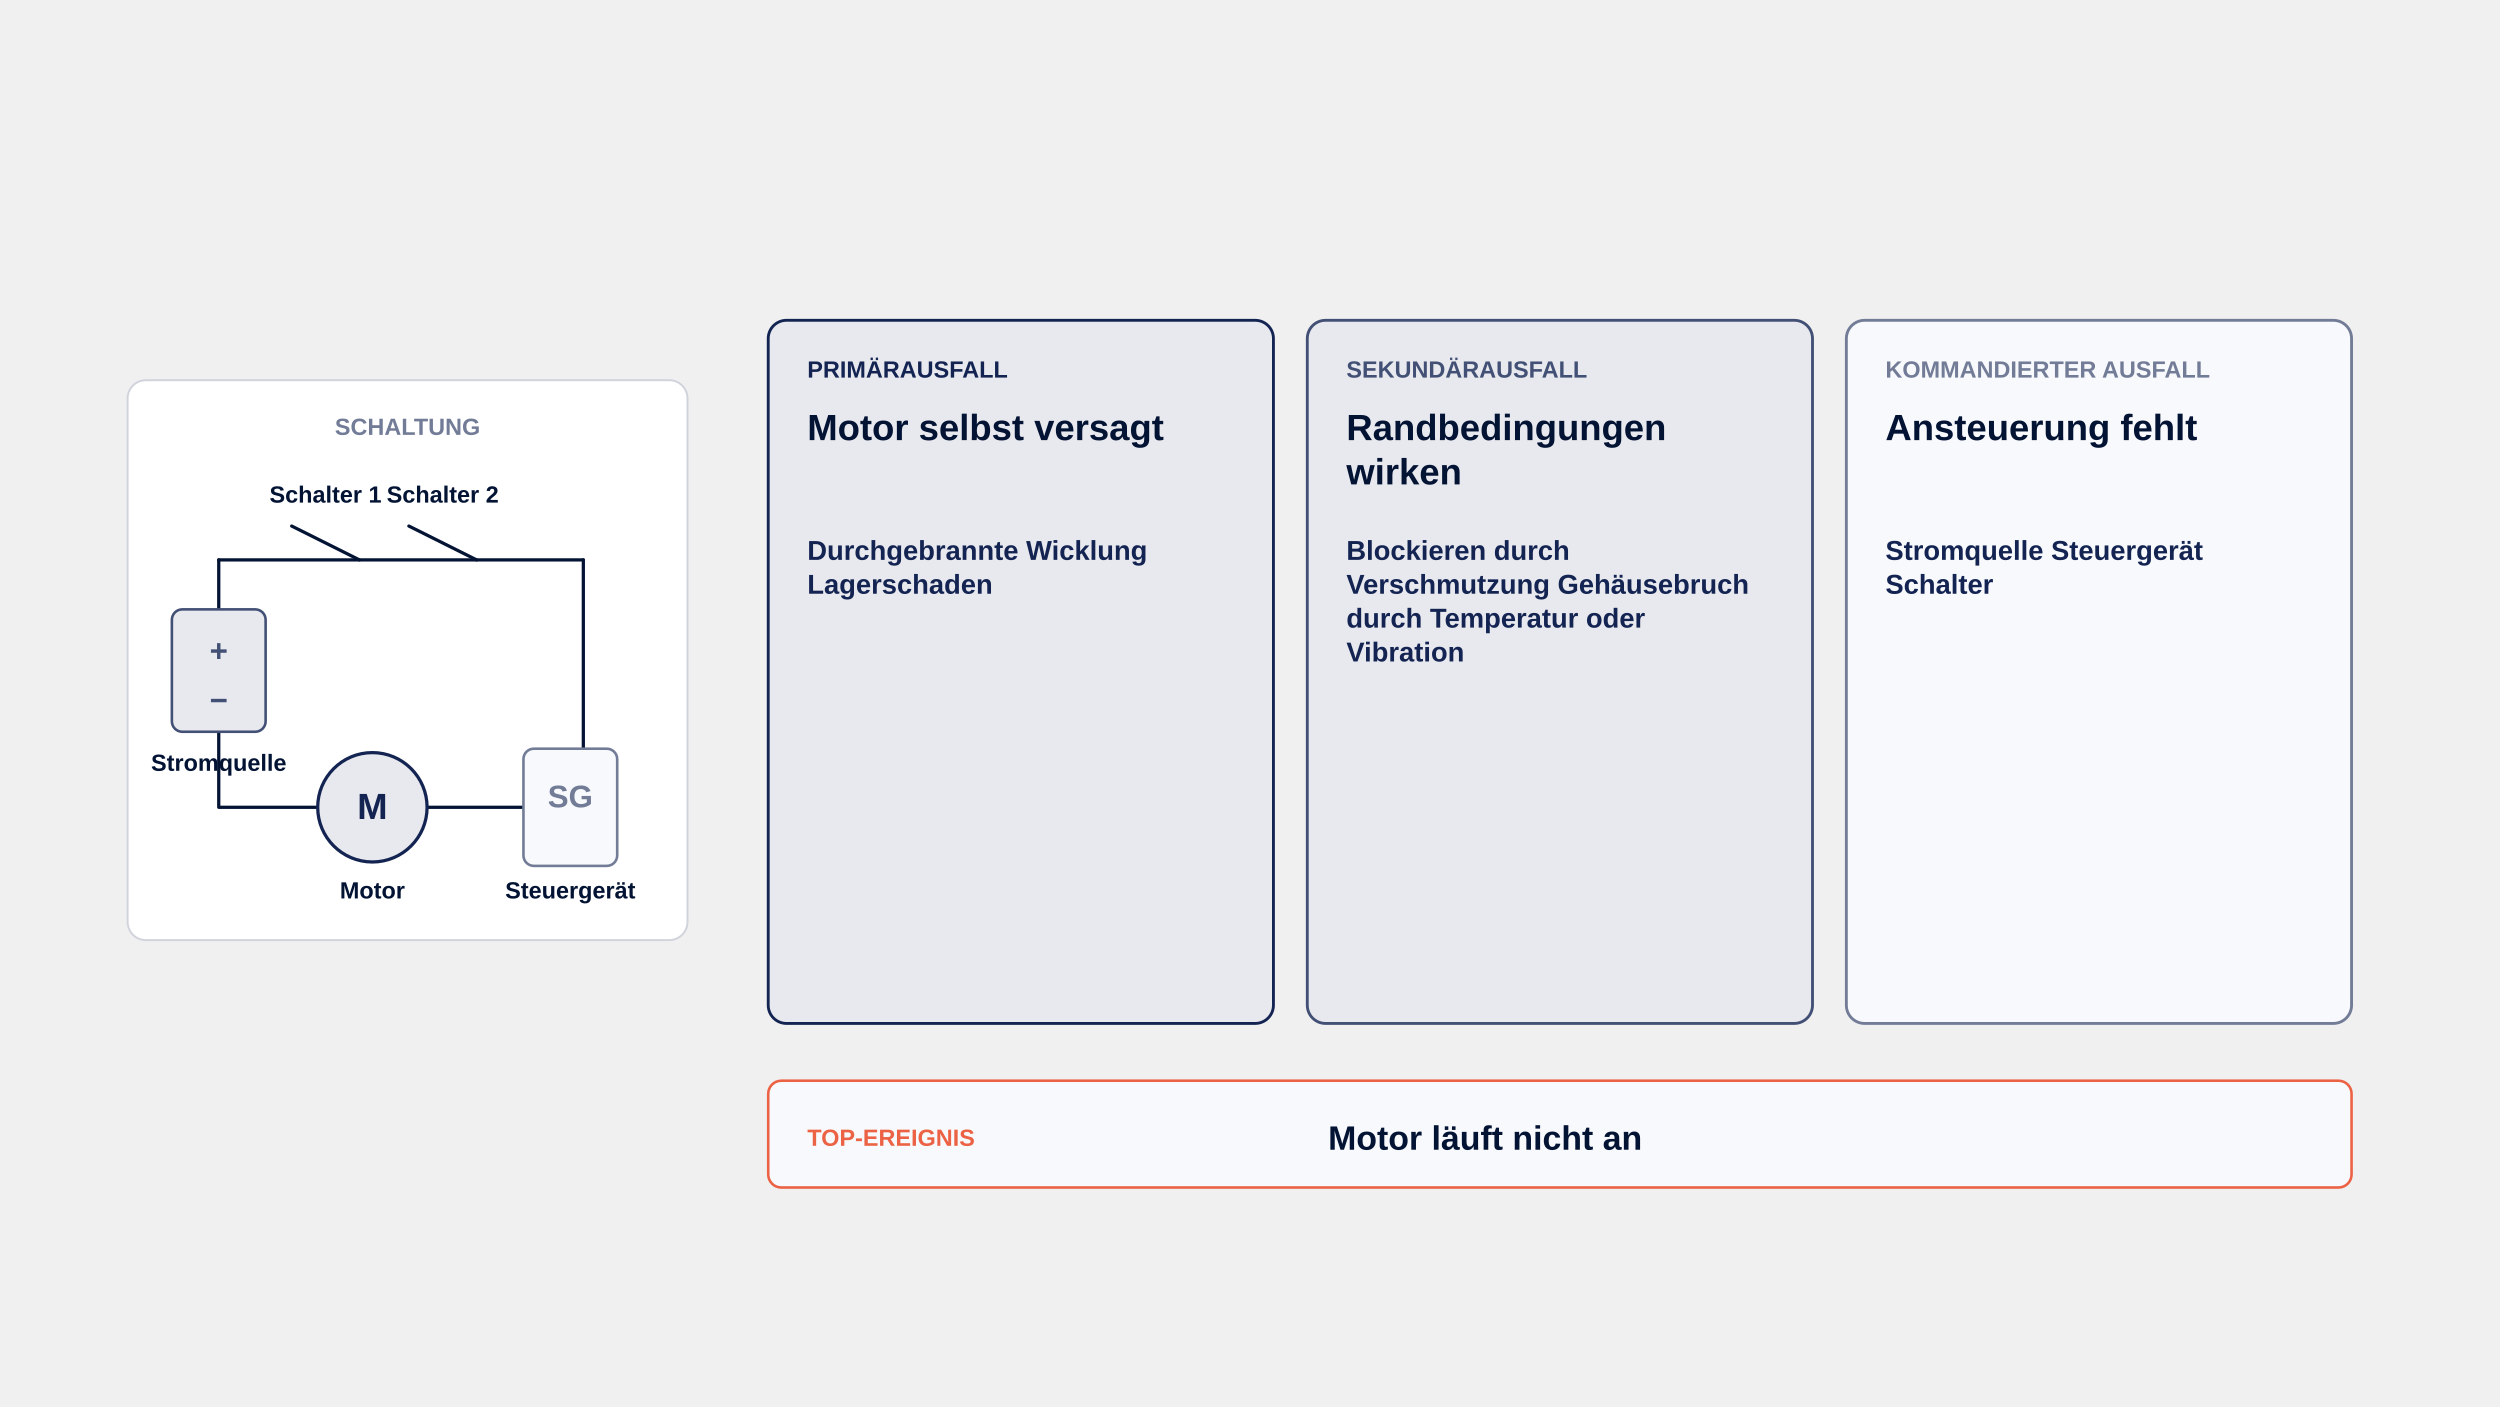
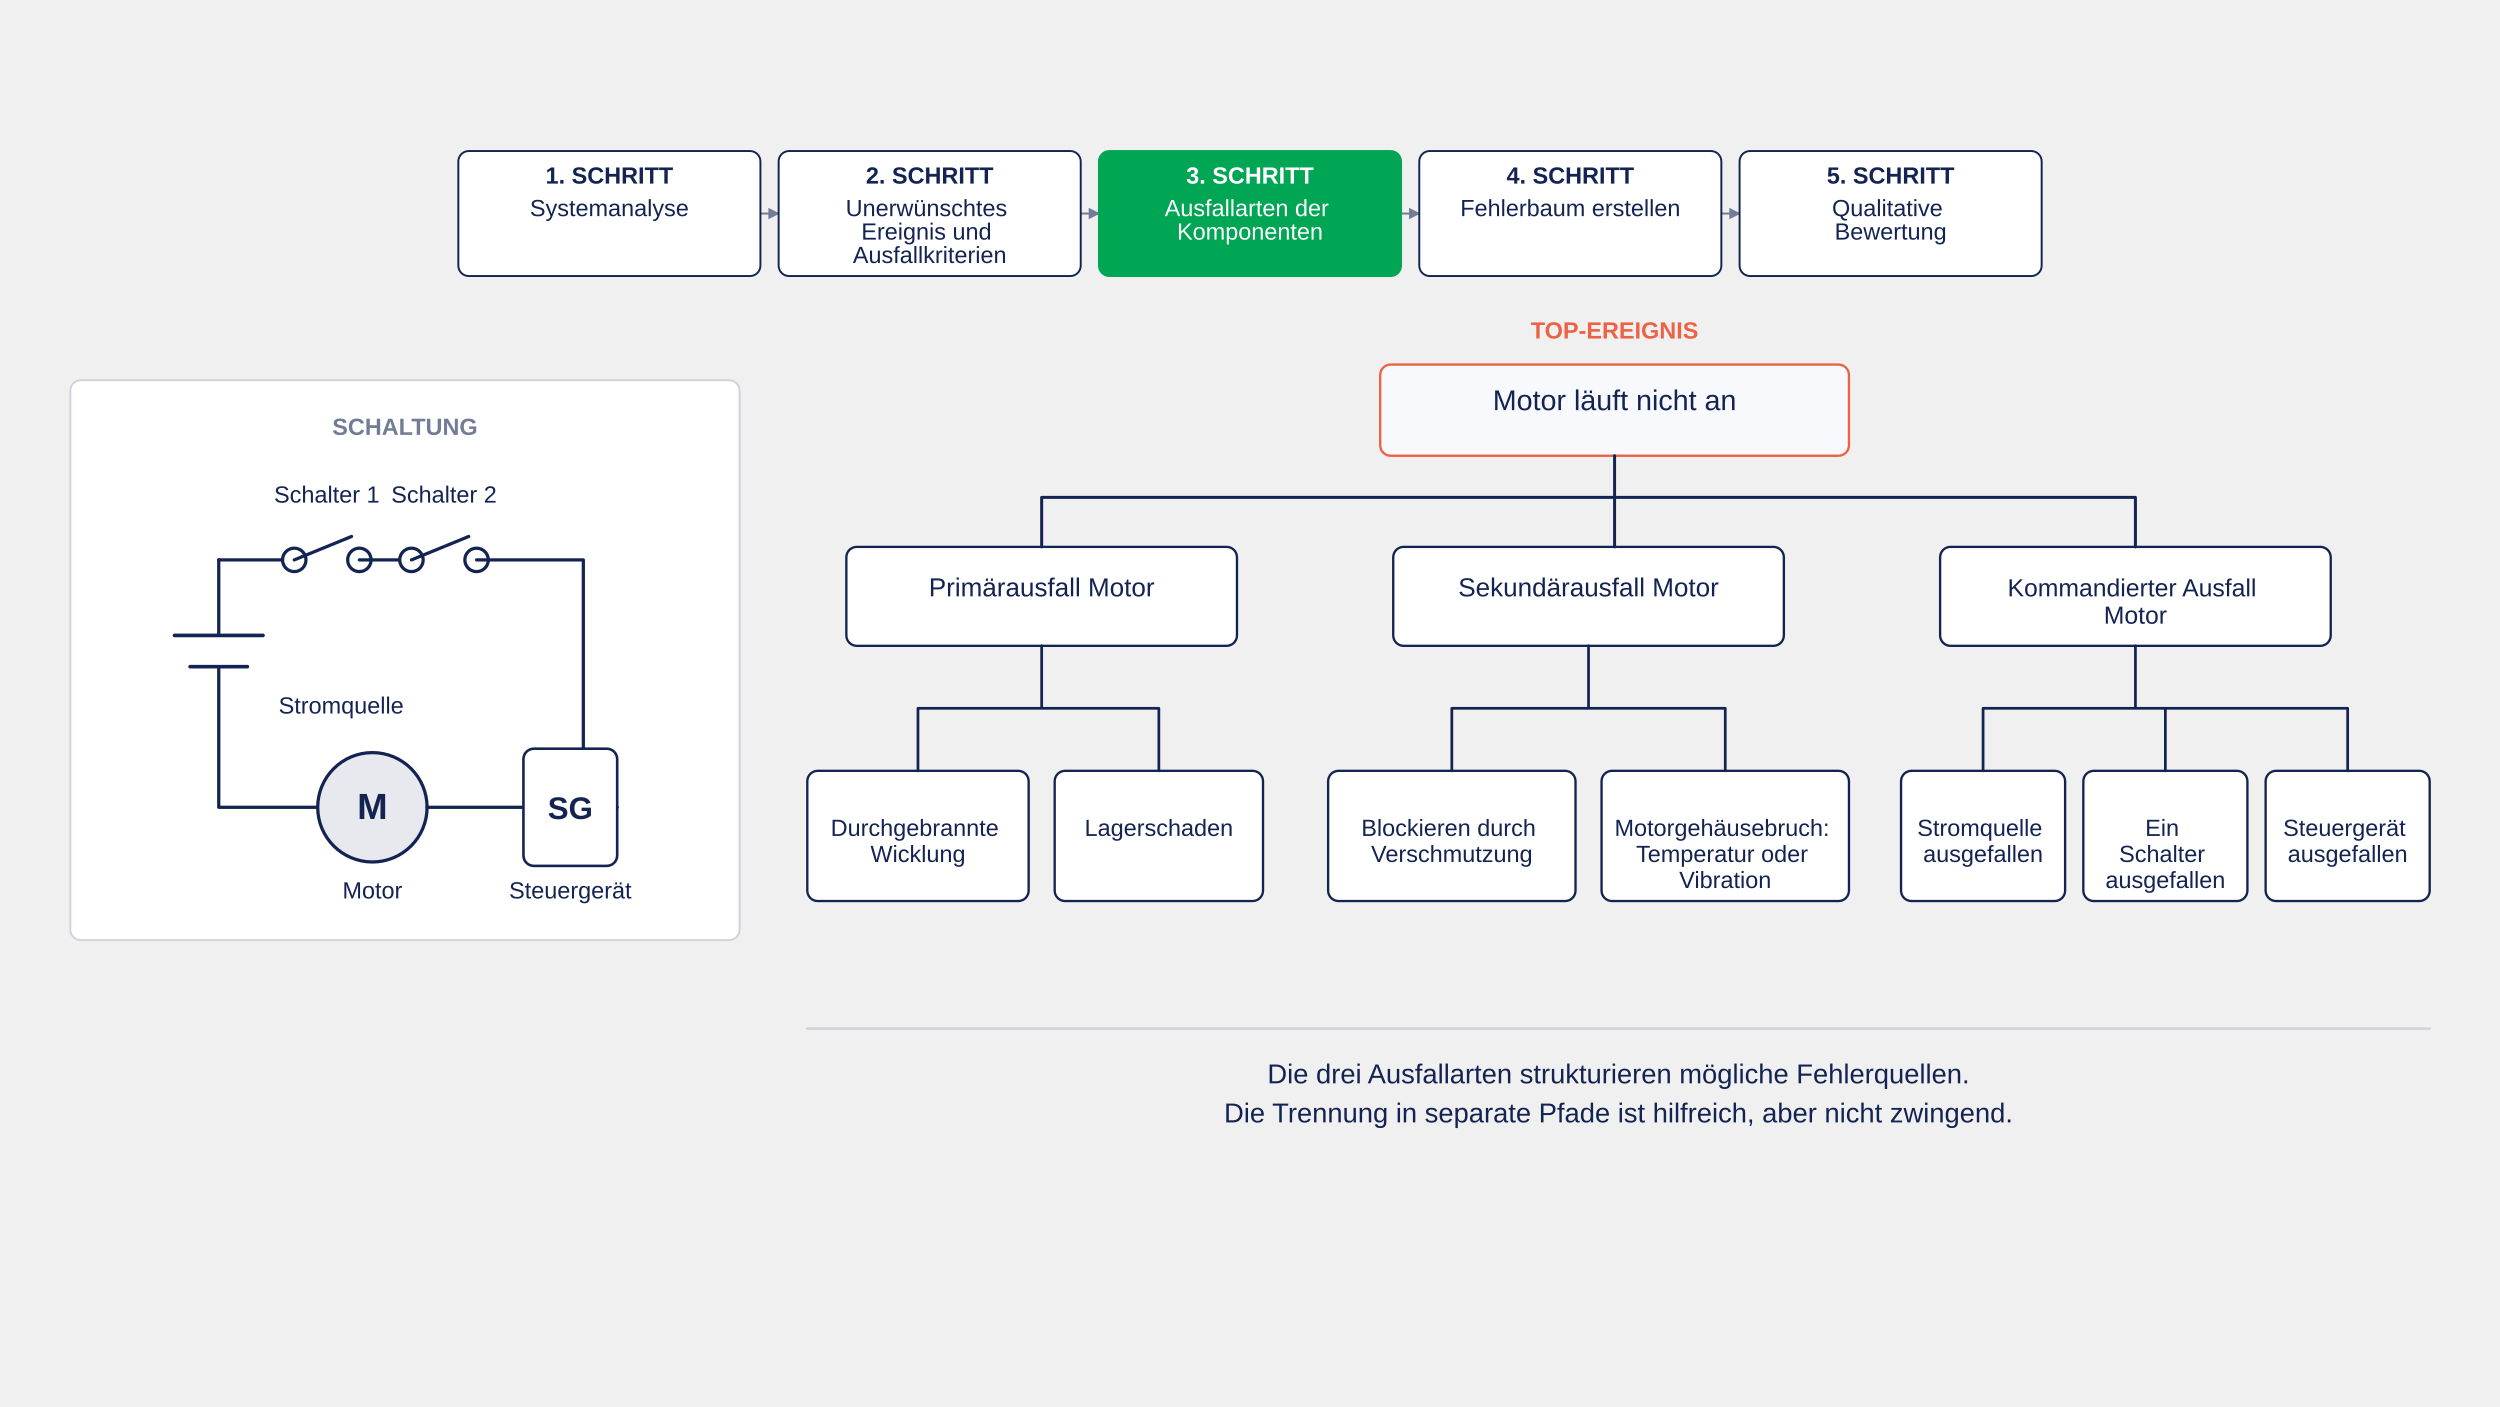
<svg xmlns="http://www.w3.org/2000/svg" width="1920" height="1080" viewBox="0 0 1920 1080" role="img" aria-labelledby="accessible_title accessible_description" data-artifact-scope="content-svg" data-embedding-target="powerpoint-slide" data-scene-id="re2_ch3_fta_step3_focus" data-brand-profile="reltest-education">
  <defs>
    <marker id="arrow_142452" viewBox="0 0 12 12" refX="10" refY="6" markerWidth="7" markerHeight="7" orient="auto-start-reverse">
      <path d="M1 1L11 6L1 11Z" fill="#142452" />
    </marker>
    <marker id="arrow_031334" viewBox="0 0 12 12" refX="10" refY="6" markerWidth="7" markerHeight="7" orient="auto-start-reverse">
-       <path d="M1 1L11 6L1 11Z" fill="#031334" />
+       <path d="M1 1L11 6L1 11Z" fill="#142452" />
    </marker>
    <marker id="arrow_EC6244" viewBox="0 0 12 12" refX="10" refY="6" markerWidth="7" markerHeight="7" orient="auto-start-reverse">
      <path d="M1 1L11 6L1 11Z" fill="#EC6244" />
    </marker>
    <marker id="arrow_727C97" viewBox="0 0 12 12" refX="10" refY="6" markerWidth="7" markerHeight="7" orient="auto-start-reverse">
      <path d="M1 1L11 6L1 11Z" fill="#727C97" />
    </marker>
-     <marker id="arrow_435075" viewBox="0 0 12 12" refX="10" refY="6" markerWidth="7" markerHeight="7" orient="auto-start-reverse">
-       <path d="M1 1L11 6L1 11Z" fill="#435075" />
+     <marker id="arrow_D0D3DC" viewBox="0 0 12 12" refX="10" refY="6" markerWidth="7" markerHeight="7" orient="auto-start-reverse">
+       <path d="M1 1L11 6L1 11Z" fill="#D0D3DC" />
    </marker>
  </defs>
  <style>text{font-family:"Archivo", Arial, Helvetica, sans-serif;letter-spacing:0}</style>
  <g id="scene_content" data-qc-group="scene_content" data-qc-layer="content">
-     <g data-source-evidence="source_slide" data-source-reference="Quellfolie 34: 3. Schritt: Bestimmen der Ausfallarten der Komponenten">
-       <g id="fta34_circuit" data-anim-target="true" data-anim-label="Motorschaltung">
-         <rect data-qc-allow-overlap="true" x="98" y="292" width="430" height="430" rx="14" fill="#FFFFFF" stroke="#D0D3DC" stroke-width="1.5" />
-         <text data-qc-role="text" data-qc-layer="text" data-qc-allow-overlap="true" x="313" y="334" font-size="18" font-weight="800" fill="#727C97" text-anchor="middle" data-qc-padding="0">SCHALTUNG</text>
-         <path data-role="connector" d="M 168 430 L 448 430" fill="none" stroke="#031334" stroke-width="2.5" stroke-linecap="round" />
-         <path data-role="connector" d="M 168 430 V 620 H 448 V 430" fill="none" stroke="#031334" stroke-width="2.5" stroke-linecap="round" stroke-linejoin="round" />
-         <path data-role="connector" d="M 224 404 L 276 430" fill="none" stroke="#031334" stroke-width="2.5" stroke-linecap="round" />
-         <path data-role="connector" d="M 314 404 L 366 430" fill="none" stroke="#031334" stroke-width="2.5" stroke-linecap="round" />
-         <text data-qc-role="text" data-qc-layer="text" data-qc-allow-overlap="true" x="250" y="386" font-size="18" font-weight="700" fill="#031334" text-anchor="middle" data-qc-padding="0">Schalter 1</text>
-         <text data-qc-role="text" data-qc-layer="text" data-qc-allow-overlap="true" x="340" y="386" font-size="18" font-weight="700" fill="#031334" text-anchor="middle" data-qc-padding="0">Schalter 2</text>
-         <rect data-qc-allow-overlap="true" x="132" y="468" width="72" height="94" rx="8" fill="#E8E9EE" stroke="#435075" stroke-width="2" />
-         <text data-qc-role="text" data-qc-layer="text" data-qc-allow-overlap="true" x="168" y="508" font-size="24" font-weight="800" fill="#435075" text-anchor="middle" data-qc-padding="0">+</text>
-         <text data-qc-role="text" data-qc-layer="text" data-qc-allow-overlap="true" x="168" y="546" font-size="24" font-weight="800" fill="#435075" text-anchor="middle" data-qc-padding="0">−</text>
-         <text data-qc-role="text" data-qc-layer="text" data-qc-allow-overlap="true" x="168" y="592" font-size="18" font-weight="700" fill="#031334" text-anchor="middle" data-qc-padding="0">Stromquelle</text>
+     <g data-source-evidence="source_slide" data-source-reference="Quellfolien 32–35: 3. Schritt: Bestimmen der Ausfallarten der Komponenten">
+       <g id="fta34_process" data-anim-target="true" data-anim-label="Aktueller Schritt 3">
+         <path data-role="connector" d="M 584 164 L 598 164" fill="none" stroke="#727C97" stroke-width="1.5" stroke-linecap="round" marker-end="url(#arrow_727C97)" />
+         <path data-role="connector" d="M 830 164 L 844 164" fill="none" stroke="#727C97" stroke-width="1.5" stroke-linecap="round" marker-end="url(#arrow_727C97)" />
+         <path data-role="connector" d="M 1076 164 L 1090 164" fill="none" stroke="#727C97" stroke-width="1.5" stroke-linecap="round" marker-end="url(#arrow_727C97)" />
+         <path data-role="connector" d="M 1322 164 L 1336 164" fill="none" stroke="#727C97" stroke-width="1.5" stroke-linecap="round" marker-end="url(#arrow_727C97)" />
+         <rect data-qc-allow-overlap="true" x="352" y="116" width="232" height="96" rx="8" fill="#FFFFFF" stroke="#142452" stroke-width="1.5" />
+         <text x="468" y="141" font-size="18" font-weight="600" fill="#142452" text-anchor="middle" data-qc-role="annotation" data-qc-layer="text" data-qc-padding="0">1. SCHRITT</text>
+         <text x="468" y="166" font-size="18" font-weight="500" fill="#142452" text-anchor="middle" data-qc-role="annotation" data-qc-layer="text" data-qc-padding="0">
+           <tspan data-qc-role="text" data-qc-layer="text" data-qc-allow-overlap="true" x="468" dy="0">Systemanalyse</tspan>
+         </text>
+         <rect data-qc-allow-overlap="true" x="598" y="116" width="232" height="96" rx="8" fill="#FFFFFF" stroke="#142452" stroke-width="1.5" />
+         <text x="714" y="141" font-size="18" font-weight="600" fill="#142452" text-anchor="middle" data-qc-role="annotation" data-qc-layer="text" data-qc-padding="0">2. SCHRITT</text>
+         <text x="714" y="166" font-size="18" font-weight="500" fill="#142452" text-anchor="middle" data-qc-role="annotation" data-qc-layer="text" data-qc-padding="0">
+           <tspan data-qc-role="text" data-qc-layer="text" data-qc-allow-overlap="true" x="714" dy="0">Unerwünschtes</tspan>
+           <tspan data-qc-role="text" data-qc-layer="text" data-qc-allow-overlap="true" x="714" dy="18">Ereignis und</tspan>
+           <tspan data-qc-role="text" data-qc-layer="text" data-qc-allow-overlap="true" x="714" dy="18">Ausfallkriterien</tspan>
+         </text>
+         <rect data-qc-allow-overlap="true" x="844" y="116" width="232" height="96" rx="8" fill="#00A653" stroke="#00A653" stroke-width="1.5" />
+         <text x="960" y="141" font-size="18" font-weight="600" fill="#FFFFFF" text-anchor="middle" data-qc-role="annotation" data-qc-layer="text" data-qc-padding="0">3. SCHRITT</text>
+         <text x="960" y="166" font-size="18" font-weight="500" fill="#FFFFFF" text-anchor="middle" data-qc-role="annotation" data-qc-layer="text" data-qc-padding="0">
+           <tspan data-qc-role="text" data-qc-layer="text" data-qc-allow-overlap="true" x="960" dy="0">Ausfallarten der</tspan>
+           <tspan data-qc-role="text" data-qc-layer="text" data-qc-allow-overlap="true" x="960" dy="18">Komponenten</tspan>
+         </text>
+         <rect data-qc-allow-overlap="true" x="1090" y="116" width="232" height="96" rx="8" fill="#FFFFFF" stroke="#142452" stroke-width="1.5" />
+         <text x="1206" y="141" font-size="18" font-weight="600" fill="#142452" text-anchor="middle" data-qc-role="annotation" data-qc-layer="text" data-qc-padding="0">4. SCHRITT</text>
+         <text x="1206" y="166" font-size="18" font-weight="500" fill="#142452" text-anchor="middle" data-qc-role="annotation" data-qc-layer="text" data-qc-padding="0">
+           <tspan data-qc-role="text" data-qc-layer="text" data-qc-allow-overlap="true" x="1206" dy="0">Fehlerbaum erstellen</tspan>
+         </text>
+         <rect data-qc-allow-overlap="true" x="1336" y="116" width="232" height="96" rx="8" fill="#FFFFFF" stroke="#142452" stroke-width="1.5" />
+         <text x="1452" y="141" font-size="18" font-weight="600" fill="#142452" text-anchor="middle" data-qc-role="annotation" data-qc-layer="text" data-qc-padding="0">5. SCHRITT</text>
+         <text x="1452" y="166" font-size="18" font-weight="500" fill="#142452" text-anchor="middle" data-qc-role="annotation" data-qc-layer="text" data-qc-padding="0">
+           <tspan data-qc-role="text" data-qc-layer="text" data-qc-allow-overlap="true" x="1452" dy="0">Qualitative</tspan>
+           <tspan data-qc-role="text" data-qc-layer="text" data-qc-allow-overlap="true" x="1452" dy="18">Bewertung</tspan>
+         </text>
+       </g>
+       <g id="fta34_circuit" data-anim-target="true" data-anim-label="Korrekte Motorschaltung">
+         <rect data-qc-allow-overlap="true" x="54" y="292" width="514" height="430" rx="8" fill="#FFFFFF" stroke="#D0D3DC" stroke-width="1.5" />
+         <text data-qc-role="text" data-qc-layer="text" data-qc-allow-overlap="true" x="311" y="334" font-size="18" font-weight="600" fill="#727C97" text-anchor="middle" data-qc-padding="0">SCHALTUNG</text>
+         <path data-role="connector" d="M 168 430 H 226" fill="none" stroke="#142452" stroke-width="2.5" stroke-linecap="round" stroke-linejoin="round" />
+         <circle data-qc-allow-overlap="true" cx="226" cy="430" r="9" fill="#FFFFFF" stroke="#142452" stroke-width="2.5" />
+         <circle data-qc-allow-overlap="true" cx="276" cy="430" r="9" fill="#FFFFFF" stroke="#142452" stroke-width="2.5" />
+         <path data-role="connector" d="M 226 430 L 270 412" fill="none" stroke="#142452" stroke-width="2.5" stroke-linecap="round" />
+         <path data-role="connector" d="M 276 430 H 316" fill="none" stroke="#142452" stroke-width="2.5" stroke-linecap="round" stroke-linejoin="round" />
+         <circle data-qc-allow-overlap="true" cx="316" cy="430" r="9" fill="#FFFFFF" stroke="#142452" stroke-width="2.5" />
+         <circle data-qc-allow-overlap="true" cx="366" cy="430" r="9" fill="#FFFFFF" stroke="#142452" stroke-width="2.5" />
+         <path data-role="connector" d="M 316 430 L 360 412" fill="none" stroke="#142452" stroke-width="2.5" stroke-linecap="round" />
+         <path data-role="connector" d="M 366 430 H 448 V 620 H 474" fill="none" stroke="#142452" stroke-width="2.5" stroke-linecap="round" stroke-linejoin="round" />
+         <text data-qc-role="text" data-qc-layer="text" data-qc-allow-overlap="true" x="251" y="386" font-size="18" font-weight="500" fill="#142452" text-anchor="middle" data-qc-padding="0">Schalter 1</text>
+         <text data-qc-role="text" data-qc-layer="text" data-qc-allow-overlap="true" x="341" y="386" font-size="18" font-weight="500" fill="#142452" text-anchor="middle" data-qc-padding="0">Schalter 2</text>
+         <path data-role="connector" d="M 168 430 V 488" fill="none" stroke="#142452" stroke-width="2.5" stroke-linecap="round" stroke-linejoin="round" />
+         <path data-role="connector" d="M 134 488 L 202 488" fill="none" stroke="#142452" stroke-width="2.8" stroke-linecap="round" />
+         <path data-role="connector" d="M 146 512 L 190 512" fill="none" stroke="#142452" stroke-width="2.8" stroke-linecap="round" />
+         <path data-role="connector" d="M 168 512 V 620 H 244" fill="none" stroke="#142452" stroke-width="2.5" stroke-linecap="round" stroke-linejoin="round" />
+         <text data-qc-role="text" data-qc-layer="text" data-qc-allow-overlap="true" x="214" y="548" font-size="18" font-weight="500" fill="#142452" text-anchor="start" data-qc-padding="0">Stromquelle</text>
        <circle data-qc-allow-overlap="true" cx="286" cy="620" r="42" fill="#E8E9EE" stroke="#142452" stroke-width="2.5" />
-         <text data-qc-role="text" data-qc-layer="text" data-qc-allow-overlap="true" x="286" y="629" font-size="28" font-weight="820" fill="#142452" text-anchor="middle" data-qc-padding="0">M</text>
-         <text data-qc-role="text" data-qc-layer="text" data-qc-allow-overlap="true" x="286" y="690" font-size="18" font-weight="700" fill="#031334" text-anchor="middle" data-qc-padding="0">Motor</text>
-         <rect data-qc-allow-overlap="true" x="402" y="575" width="72" height="90" rx="8" fill="#F7F9FC" stroke="#727C97" stroke-width="2" />
-         <text data-qc-role="text" data-qc-layer="text" data-qc-allow-overlap="true" x="438" y="620" font-size="24" font-weight="820" fill="#727C97" text-anchor="middle" data-qc-padding="0">SG</text>
-         <text data-qc-role="text" data-qc-layer="text" data-qc-allow-overlap="true" x="438" y="690" font-size="18" font-weight="700" fill="#031334" text-anchor="middle" data-qc-padding="0">Steuergerät</text>
+         <text data-qc-role="text" data-qc-layer="text" data-qc-allow-overlap="true" x="286" y="629" font-size="28" font-weight="650" fill="#142452" text-anchor="middle" data-qc-padding="0" style="font-family:Oxanium, Archivo, Arial, sans-serif">M</text>
+         <text data-qc-role="text" data-qc-layer="text" data-qc-allow-overlap="true" x="286" y="690" font-size="18" font-weight="500" fill="#142452" text-anchor="middle" data-qc-padding="0">Motor</text>
+         <path data-role="connector" d="M 328 620 L 402 620" fill="none" stroke="#142452" stroke-width="2.5" stroke-linecap="round" />
+         <rect data-qc-allow-overlap="true" x="402" y="575" width="72" height="90" rx="8" fill="#FFFFFF" stroke="#142452" stroke-width="2" />
+         <text data-qc-role="text" data-qc-layer="text" data-qc-allow-overlap="true" x="438" y="629" font-size="24" font-weight="600" fill="#142452" text-anchor="middle" data-qc-padding="0">SG</text>
+         <text data-qc-role="text" data-qc-layer="text" data-qc-allow-overlap="true" x="438" y="690" font-size="18" font-weight="500" fill="#142452" text-anchor="middle" data-qc-padding="0">Steuergerät</text>
+       </g>
+       <g id="fta34_event" data-anim-target="true" data-anim-label="Unerwünschtes Ereignis">
+         <text data-qc-role="text" data-qc-layer="text" data-qc-allow-overlap="true" x="1240" y="260" font-size="18" font-weight="600" fill="#EC6244" text-anchor="middle" data-qc-padding="0">TOP-EREIGNIS</text>
+         <rect data-qc-allow-overlap="true" x="1060" y="280" width="360" height="70" rx="8" fill="#F7F9FC" stroke="#EC6244" stroke-width="1.8" />
+         <text data-qc-role="text" data-qc-layer="text" data-qc-allow-overlap="true" x="1240" y="315" font-size="22" font-weight="500" fill="#142452" text-anchor="middle" data-qc-padding="0">
+           <tspan data-qc-role="text" data-qc-layer="text" data-qc-allow-overlap="true" x="1240" dy="0">Motor läuft nicht an</tspan>
+         </text>
      </g>
      <g id="fta34_categories" data-anim-target="true" data-anim-label="Ausfallpfade">
-         <rect data-qc-allow-overlap="true" x="590" y="246" width="388" height="540" rx="14" fill="#E8E9EE" stroke="#142452" stroke-width="2.2" />
-         <text data-qc-role="text" data-qc-layer="text" data-qc-allow-overlap="true" x="620" y="290" font-size="18" font-weight="800" fill="#142452" text-anchor="start" data-qc-padding="0">PRIMÄRAUSFALL</text>
-         <text data-qc-role="text" data-qc-layer="text" data-qc-allow-overlap="true" x="620" y="338" font-size="28" font-weight="800" fill="#031334" text-anchor="start" data-qc-padding="0">
-           <tspan data-qc-role="text" data-qc-layer="text" data-qc-allow-overlap="true" x="620" dy="0">Motor selbst versagt</tspan>
+         <rect data-qc-allow-overlap="true" x="650" y="420" width="300" height="76" rx="8" fill="#FFFFFF" stroke="#142452" stroke-width="1.8" />
+         <text data-qc-role="text" data-qc-layer="text" data-qc-allow-overlap="true" x="800" y="458" font-size="20" font-weight="500" fill="#142452" text-anchor="middle" data-qc-padding="0">
+           <tspan data-qc-role="text" data-qc-layer="text" data-qc-allow-overlap="true" x="800" dy="0">Primärausfall Motor</tspan>
        </text>
-         <text data-qc-role="text" data-qc-layer="text" data-qc-allow-overlap="true" x="620" y="430" font-size="21" font-weight="610" fill="#142452" text-anchor="start" data-qc-padding="0">
-           <tspan data-qc-role="text" data-qc-layer="text" data-qc-allow-overlap="true" x="620" dy="0">Durchgebrannte Wicklung</tspan>
-           <tspan data-qc-role="text" data-qc-layer="text" data-qc-allow-overlap="true" x="620" dy="26">Lagerschaden</tspan>
+         <rect data-qc-allow-overlap="true" x="1070" y="420" width="300" height="76" rx="8" fill="#FFFFFF" stroke="#142452" stroke-width="1.8" />
+         <text data-qc-role="text" data-qc-layer="text" data-qc-allow-overlap="true" x="1220" y="458" font-size="20" font-weight="500" fill="#142452" text-anchor="middle" data-qc-padding="0">
+           <tspan data-qc-role="text" data-qc-layer="text" data-qc-allow-overlap="true" x="1220" dy="0">Sekundärausfall Motor</tspan>
        </text>
-         <rect data-qc-allow-overlap="true" x="1004" y="246" width="388" height="540" rx="14" fill="#E8E9EE" stroke="#435075" stroke-width="2.2" />
-         <text data-qc-role="text" data-qc-layer="text" data-qc-allow-overlap="true" x="1034" y="290" font-size="18" font-weight="800" fill="#435075" text-anchor="start" data-qc-padding="0">SEKUNDÄRAUSFALL</text>
-         <text data-qc-role="text" data-qc-layer="text" data-qc-allow-overlap="true" x="1034" y="338" font-size="28" font-weight="800" fill="#031334" text-anchor="start" data-qc-padding="0">
-           <tspan data-qc-role="text" data-qc-layer="text" data-qc-allow-overlap="true" x="1034" dy="0">Randbedingungen</tspan>
-           <tspan data-qc-role="text" data-qc-layer="text" data-qc-allow-overlap="true" x="1034" dy="34">wirken</tspan>
-         </text>
-         <text data-qc-role="text" data-qc-layer="text" data-qc-allow-overlap="true" x="1034" y="430" font-size="21" font-weight="610" fill="#142452" text-anchor="start" data-qc-padding="0">
-           <tspan data-qc-role="text" data-qc-layer="text" data-qc-allow-overlap="true" x="1034" dy="0">Blockieren durch</tspan>
-           <tspan data-qc-role="text" data-qc-layer="text" data-qc-allow-overlap="true" x="1034" dy="26">Verschmutzung Gehäusebruch</tspan>
-           <tspan data-qc-role="text" data-qc-layer="text" data-qc-allow-overlap="true" x="1034" dy="26">durch Temperatur oder</tspan>
-           <tspan data-qc-role="text" data-qc-layer="text" data-qc-allow-overlap="true" x="1034" dy="26">Vibration</tspan>
-         </text>
-         <rect data-qc-allow-overlap="true" x="1418" y="246" width="388" height="540" rx="14" fill="#F7F9FC" stroke="#727C97" stroke-width="2.2" />
-         <text data-qc-role="text" data-qc-layer="text" data-qc-allow-overlap="true" x="1448" y="290" font-size="18" font-weight="800" fill="#727C97" text-anchor="start" data-qc-padding="0">KOMMANDIERTER AUSFALL</text>
-         <text data-qc-role="text" data-qc-layer="text" data-qc-allow-overlap="true" x="1448" y="338" font-size="28" font-weight="800" fill="#031334" text-anchor="start" data-qc-padding="0">
-           <tspan data-qc-role="text" data-qc-layer="text" data-qc-allow-overlap="true" x="1448" dy="0">Ansteuerung fehlt</tspan>
-         </text>
-         <text data-qc-role="text" data-qc-layer="text" data-qc-allow-overlap="true" x="1448" y="430" font-size="21" font-weight="610" fill="#142452" text-anchor="start" data-qc-padding="0">
-           <tspan data-qc-role="text" data-qc-layer="text" data-qc-allow-overlap="true" x="1448" dy="0">Stromquelle Steuergerät</tspan>
-           <tspan data-qc-role="text" data-qc-layer="text" data-qc-allow-overlap="true" x="1448" dy="26">Schalter</tspan>
+         <rect data-qc-allow-overlap="true" x="1490" y="420" width="300" height="76" rx="8" fill="#FFFFFF" stroke="#142452" stroke-width="1.8" />
+         <text data-qc-role="text" data-qc-layer="text" data-qc-allow-overlap="true" x="1640" y="458" font-size="19" font-weight="500" fill="#142452" text-anchor="middle" data-qc-padding="0">
+           <tspan data-qc-role="text" data-qc-layer="text" data-qc-allow-overlap="true" x="1640" dy="0">Kommandierter Ausfall</tspan>
+           <tspan data-qc-role="text" data-qc-layer="text" data-qc-allow-overlap="true" x="1640" dy="21">Motor</tspan>
        </text>
      </g>
-       <g id="fta34_event" data-anim-target="true" data-anim-label="Unerwünschtes Ereignis">
-         <rect data-qc-allow-overlap="true" x="590" y="830" width="1216" height="82" rx="10" fill="#F7F9FC" stroke="#EC6244" stroke-width="2" />
-         <text data-qc-role="text" data-qc-layer="text" data-qc-allow-overlap="true" x="620" y="880" font-size="18" font-weight="820" fill="#EC6244" text-anchor="start" data-qc-padding="0">TOP-EREIGNIS</text>
-         <text data-qc-role="text" data-qc-layer="text" data-qc-allow-overlap="true" x="1020" y="883" font-size="26" font-weight="820" fill="#031334" text-anchor="start" data-qc-padding="0">Motor läuft nicht an</text>
+       <g id="fta34_causes" data-anim-target="true" data-anim-label="Konkrete Ausfallursachen">
+         <rect data-qc-allow-overlap="true" x="620" y="592" width="170" height="100" rx="8" fill="#FFFFFF" stroke="#142452" stroke-width="1.8" />
+         <text data-qc-role="text" data-qc-layer="text" data-qc-allow-overlap="true" x="705" y="642" font-size="18" font-weight="500" fill="#142452" text-anchor="middle" data-qc-padding="0">
+           <tspan data-qc-role="text" data-qc-layer="text" data-qc-allow-overlap="true" x="705" dy="0">Durchgebrannte</tspan>
+           <tspan data-qc-role="text" data-qc-layer="text" data-qc-allow-overlap="true" x="705" dy="20">Wicklung</tspan>
+         </text>
+         <rect data-qc-allow-overlap="true" x="810" y="592" width="160" height="100" rx="8" fill="#FFFFFF" stroke="#142452" stroke-width="1.8" />
+         <text data-qc-role="text" data-qc-layer="text" data-qc-allow-overlap="true" x="890" y="642" font-size="18" font-weight="500" fill="#142452" text-anchor="middle" data-qc-padding="0">
+           <tspan data-qc-role="text" data-qc-layer="text" data-qc-allow-overlap="true" x="890" dy="0">Lagerschaden</tspan>
+         </text>
+         <rect data-qc-allow-overlap="true" x="1020" y="592" width="190" height="100" rx="8" fill="#FFFFFF" stroke="#142452" stroke-width="1.8" />
+         <text data-qc-role="text" data-qc-layer="text" data-qc-allow-overlap="true" x="1115" y="642" font-size="18" font-weight="500" fill="#142452" text-anchor="middle" data-qc-padding="0">
+           <tspan data-qc-role="text" data-qc-layer="text" data-qc-allow-overlap="true" x="1115" dy="0">Blockieren durch</tspan>
+           <tspan data-qc-role="text" data-qc-layer="text" data-qc-allow-overlap="true" x="1115" dy="20">Verschmutzung</tspan>
+         </text>
+         <rect data-qc-allow-overlap="true" x="1230" y="592" width="190" height="100" rx="8" fill="#FFFFFF" stroke="#142452" stroke-width="1.8" />
+         <text data-qc-role="text" data-qc-layer="text" data-qc-allow-overlap="true" x="1325" y="642" font-size="18" font-weight="500" fill="#142452" text-anchor="middle" data-qc-padding="0">
+           <tspan data-qc-role="text" data-qc-layer="text" data-qc-allow-overlap="true" x="1325" dy="0">Motorgehäusebruch:</tspan>
+           <tspan data-qc-role="text" data-qc-layer="text" data-qc-allow-overlap="true" x="1325" dy="20">Temperatur oder</tspan>
+           <tspan data-qc-role="text" data-qc-layer="text" data-qc-allow-overlap="true" x="1325" dy="20">Vibration</tspan>
+         </text>
+         <rect data-qc-allow-overlap="true" x="1460" y="592" width="126" height="100" rx="8" fill="#FFFFFF" stroke="#142452" stroke-width="1.8" />
+         <text data-qc-role="text" data-qc-layer="text" data-qc-allow-overlap="true" x="1523" y="642" font-size="18" font-weight="500" fill="#142452" text-anchor="middle" data-qc-padding="0">
+           <tspan data-qc-role="text" data-qc-layer="text" data-qc-allow-overlap="true" x="1523" dy="0">Stromquelle</tspan>
+           <tspan data-qc-role="text" data-qc-layer="text" data-qc-allow-overlap="true" x="1523" dy="20">ausgefallen</tspan>
+         </text>
+         <rect data-qc-allow-overlap="true" x="1600" y="592" width="126" height="100" rx="8" fill="#FFFFFF" stroke="#142452" stroke-width="1.8" />
+         <text data-qc-role="text" data-qc-layer="text" data-qc-allow-overlap="true" x="1663" y="642" font-size="18" font-weight="500" fill="#142452" text-anchor="middle" data-qc-padding="0">
+           <tspan data-qc-role="text" data-qc-layer="text" data-qc-allow-overlap="true" x="1663" dy="0">Ein</tspan>
+           <tspan data-qc-role="text" data-qc-layer="text" data-qc-allow-overlap="true" x="1663" dy="20">Schalter</tspan>
+           <tspan data-qc-role="text" data-qc-layer="text" data-qc-allow-overlap="true" x="1663" dy="20">ausgefallen</tspan>
+         </text>
+         <rect data-qc-allow-overlap="true" x="1740" y="592" width="126" height="100" rx="8" fill="#FFFFFF" stroke="#142452" stroke-width="1.8" />
+         <text data-qc-role="text" data-qc-layer="text" data-qc-allow-overlap="true" x="1803" y="642" font-size="18" font-weight="500" fill="#142452" text-anchor="middle" data-qc-padding="0">
+           <tspan data-qc-role="text" data-qc-layer="text" data-qc-allow-overlap="true" x="1803" dy="0">Steuergerät</tspan>
+           <tspan data-qc-role="text" data-qc-layer="text" data-qc-allow-overlap="true" x="1803" dy="20">ausgefallen</tspan>
+         </text>
+       </g>
+       <g id="fta34_links" data-anim-target="true" data-anim-label="Hierarchie des Fehlerbaums">
+         <path data-role="connector" d="M 1240 350 V 382 H 800 V 420 M 1240 382 V 420 M 1240 382 H 1640 V 420" fill="none" stroke="#142452" stroke-width="2.3" stroke-linecap="round" stroke-linejoin="round" />
+         <path data-role="connector" d="M 800 496 V 544 H 705 V 592 M 800 544 H 890 V 592" fill="none" stroke="#142452" stroke-width="2.1" stroke-linecap="round" stroke-linejoin="round" />
+         <path data-role="connector" d="M 1220 496 V 544 H 1115 V 592 M 1220 544 H 1325 V 592" fill="none" stroke="#142452" stroke-width="2.1" stroke-linecap="round" stroke-linejoin="round" />
+         <path data-role="connector" d="M 1640 496 V 544 H 1523 V 592 M 1640 544 H 1663 V 592 M 1640 544 H 1803 V 592" fill="none" stroke="#142452" stroke-width="2.1" stroke-linecap="round" stroke-linejoin="round" />
+       </g>
+       <g id="fta34_note" data-anim-target="true" data-anim-label="Einordnung">
+         <path data-role="connector" d="M 620 790 L 1866 790" fill="none" stroke="#D0D3DC" stroke-width="2" stroke-linecap="round" />
+         <text data-qc-role="text" data-qc-layer="text" data-qc-allow-overlap="true" x="1243" y="832" font-size="21" font-weight="500" fill="#142452" text-anchor="middle" data-qc-padding="0">
+           <tspan data-qc-role="text" data-qc-layer="text" data-qc-allow-overlap="true" x="1243" dy="0">Die drei Ausfallarten strukturieren mögliche Fehlerquellen.</tspan>
+         </text>
+         <text data-qc-role="text" data-qc-layer="text" data-qc-allow-overlap="true" x="1243" y="862" font-size="21" font-weight="500" fill="#142452" text-anchor="middle" data-qc-padding="0">
+           <tspan data-qc-role="text" data-qc-layer="text" data-qc-allow-overlap="true" x="1243" dy="0">Die Trennung in separate Pfade ist hilfreich, aber nicht zwingend.</tspan>
+         </text>
      </g>
    </g>
  </g>
</svg>
